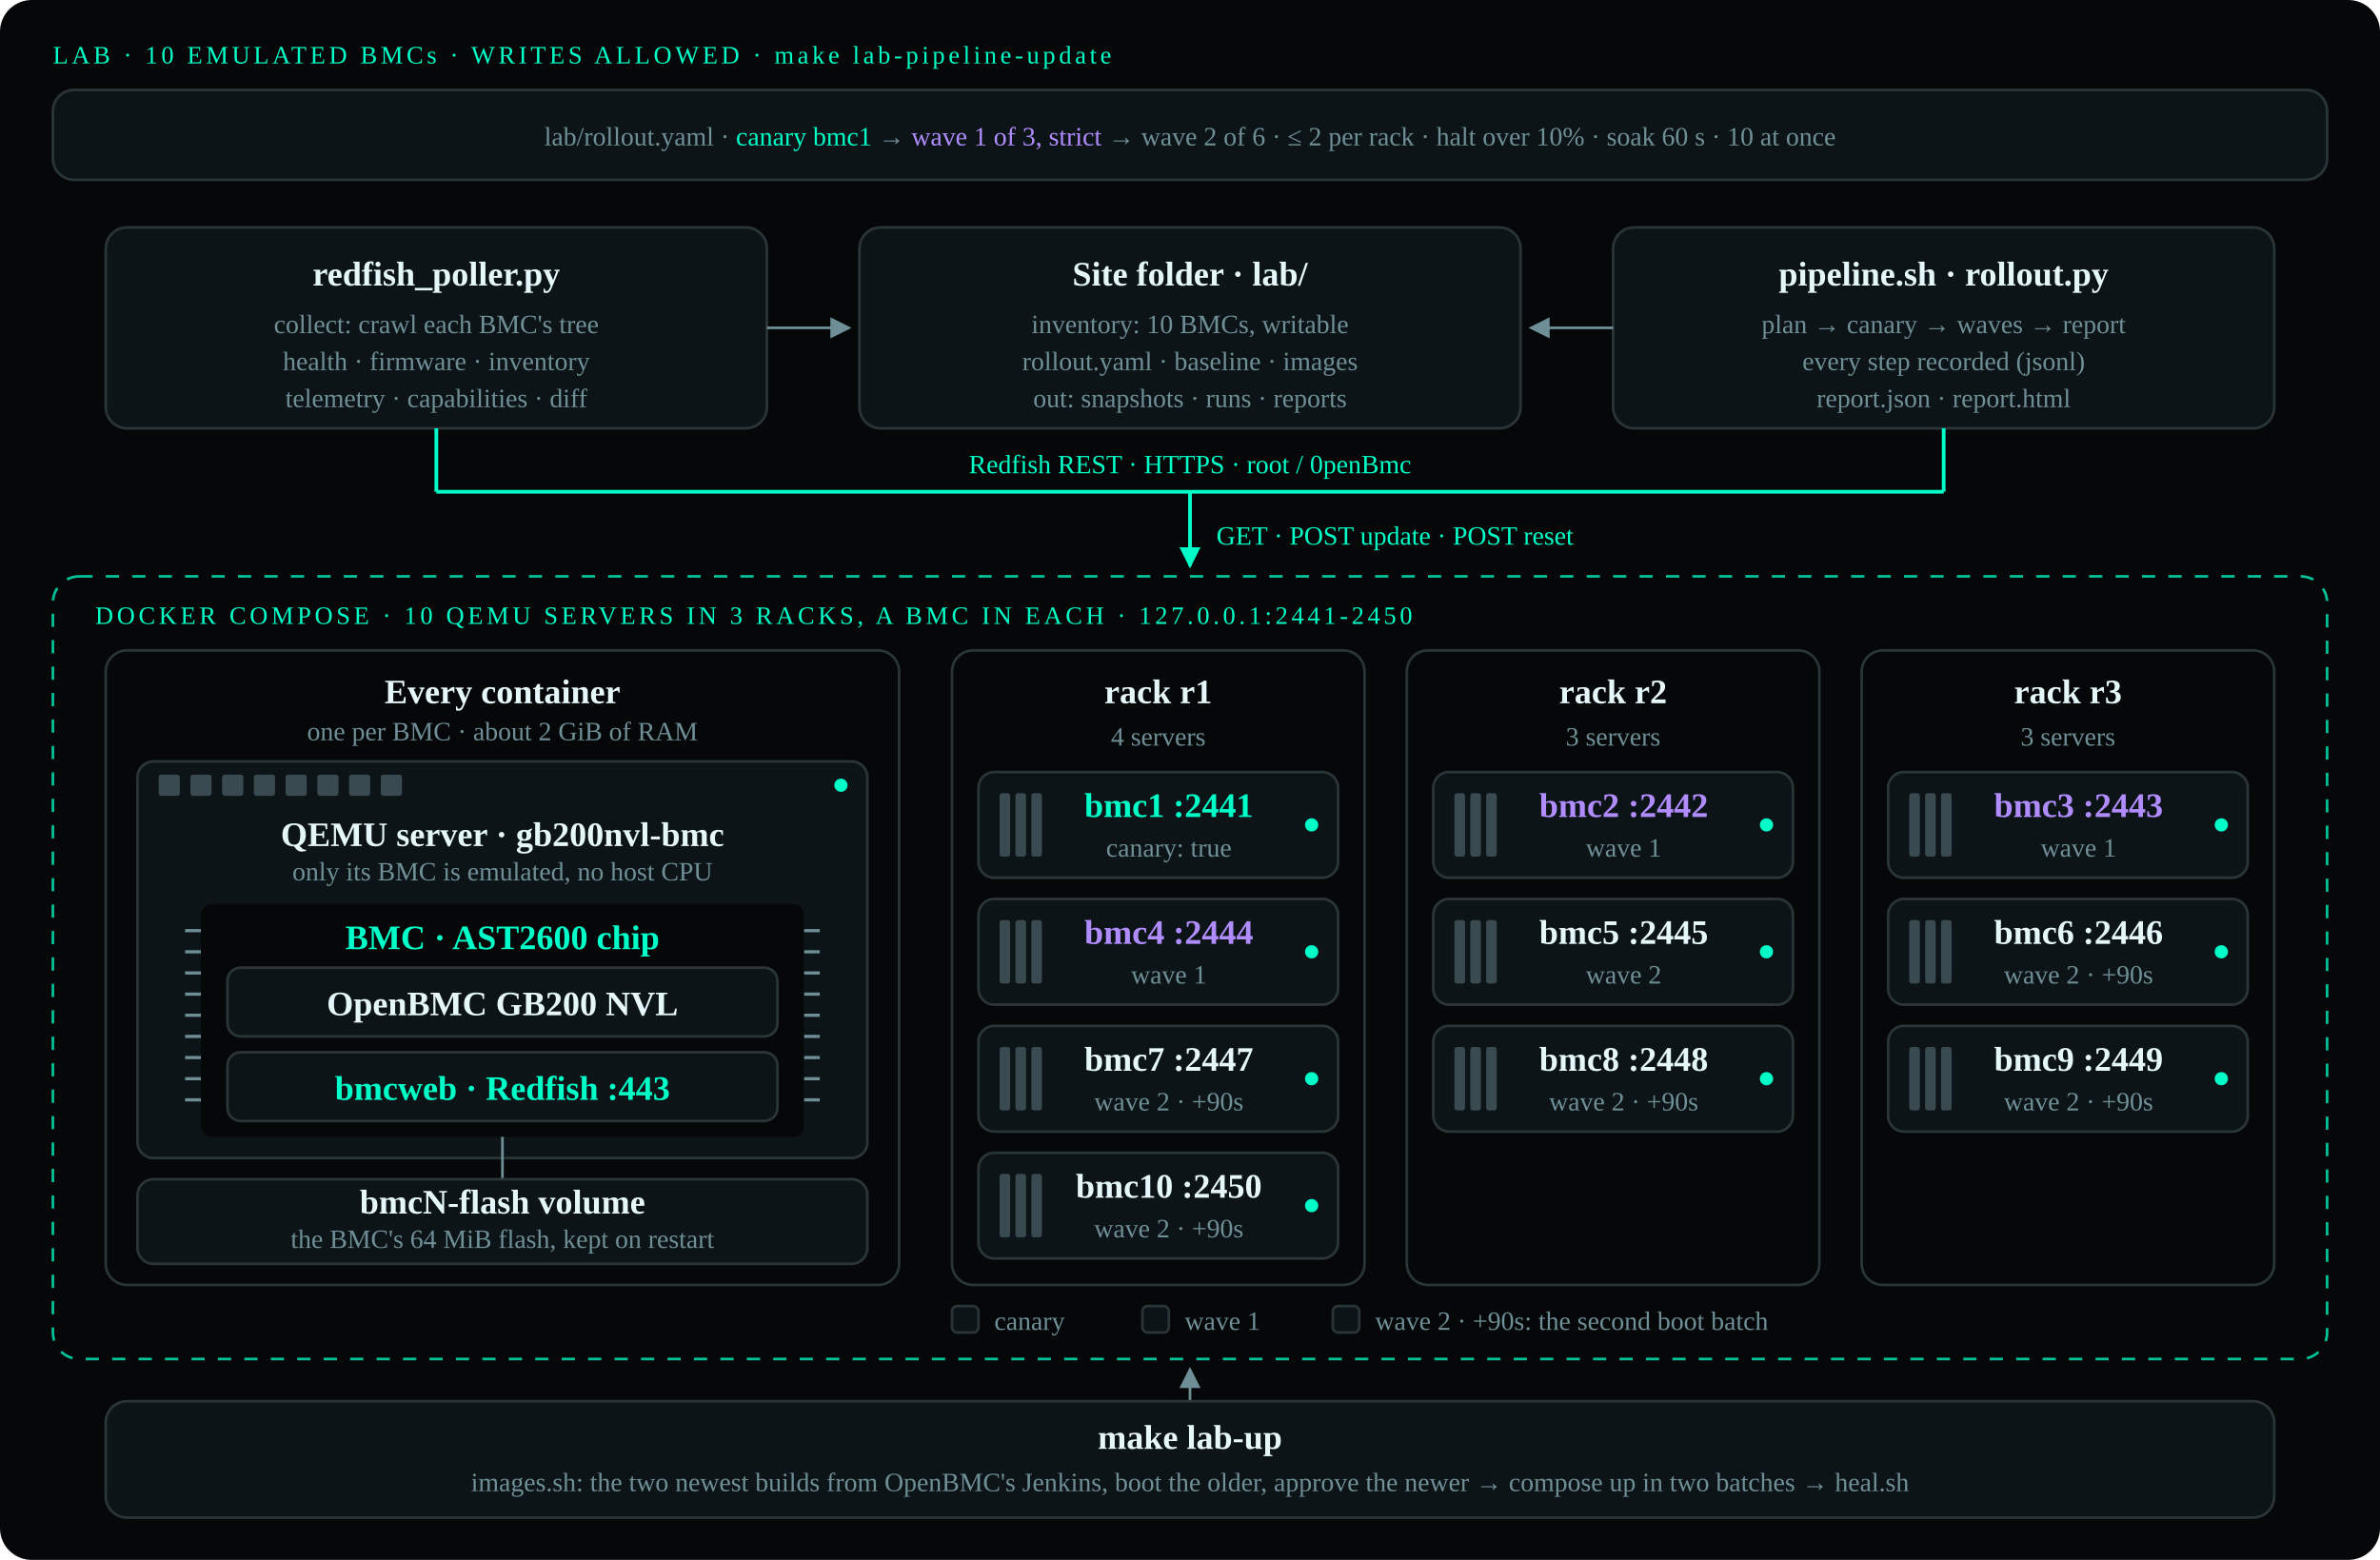
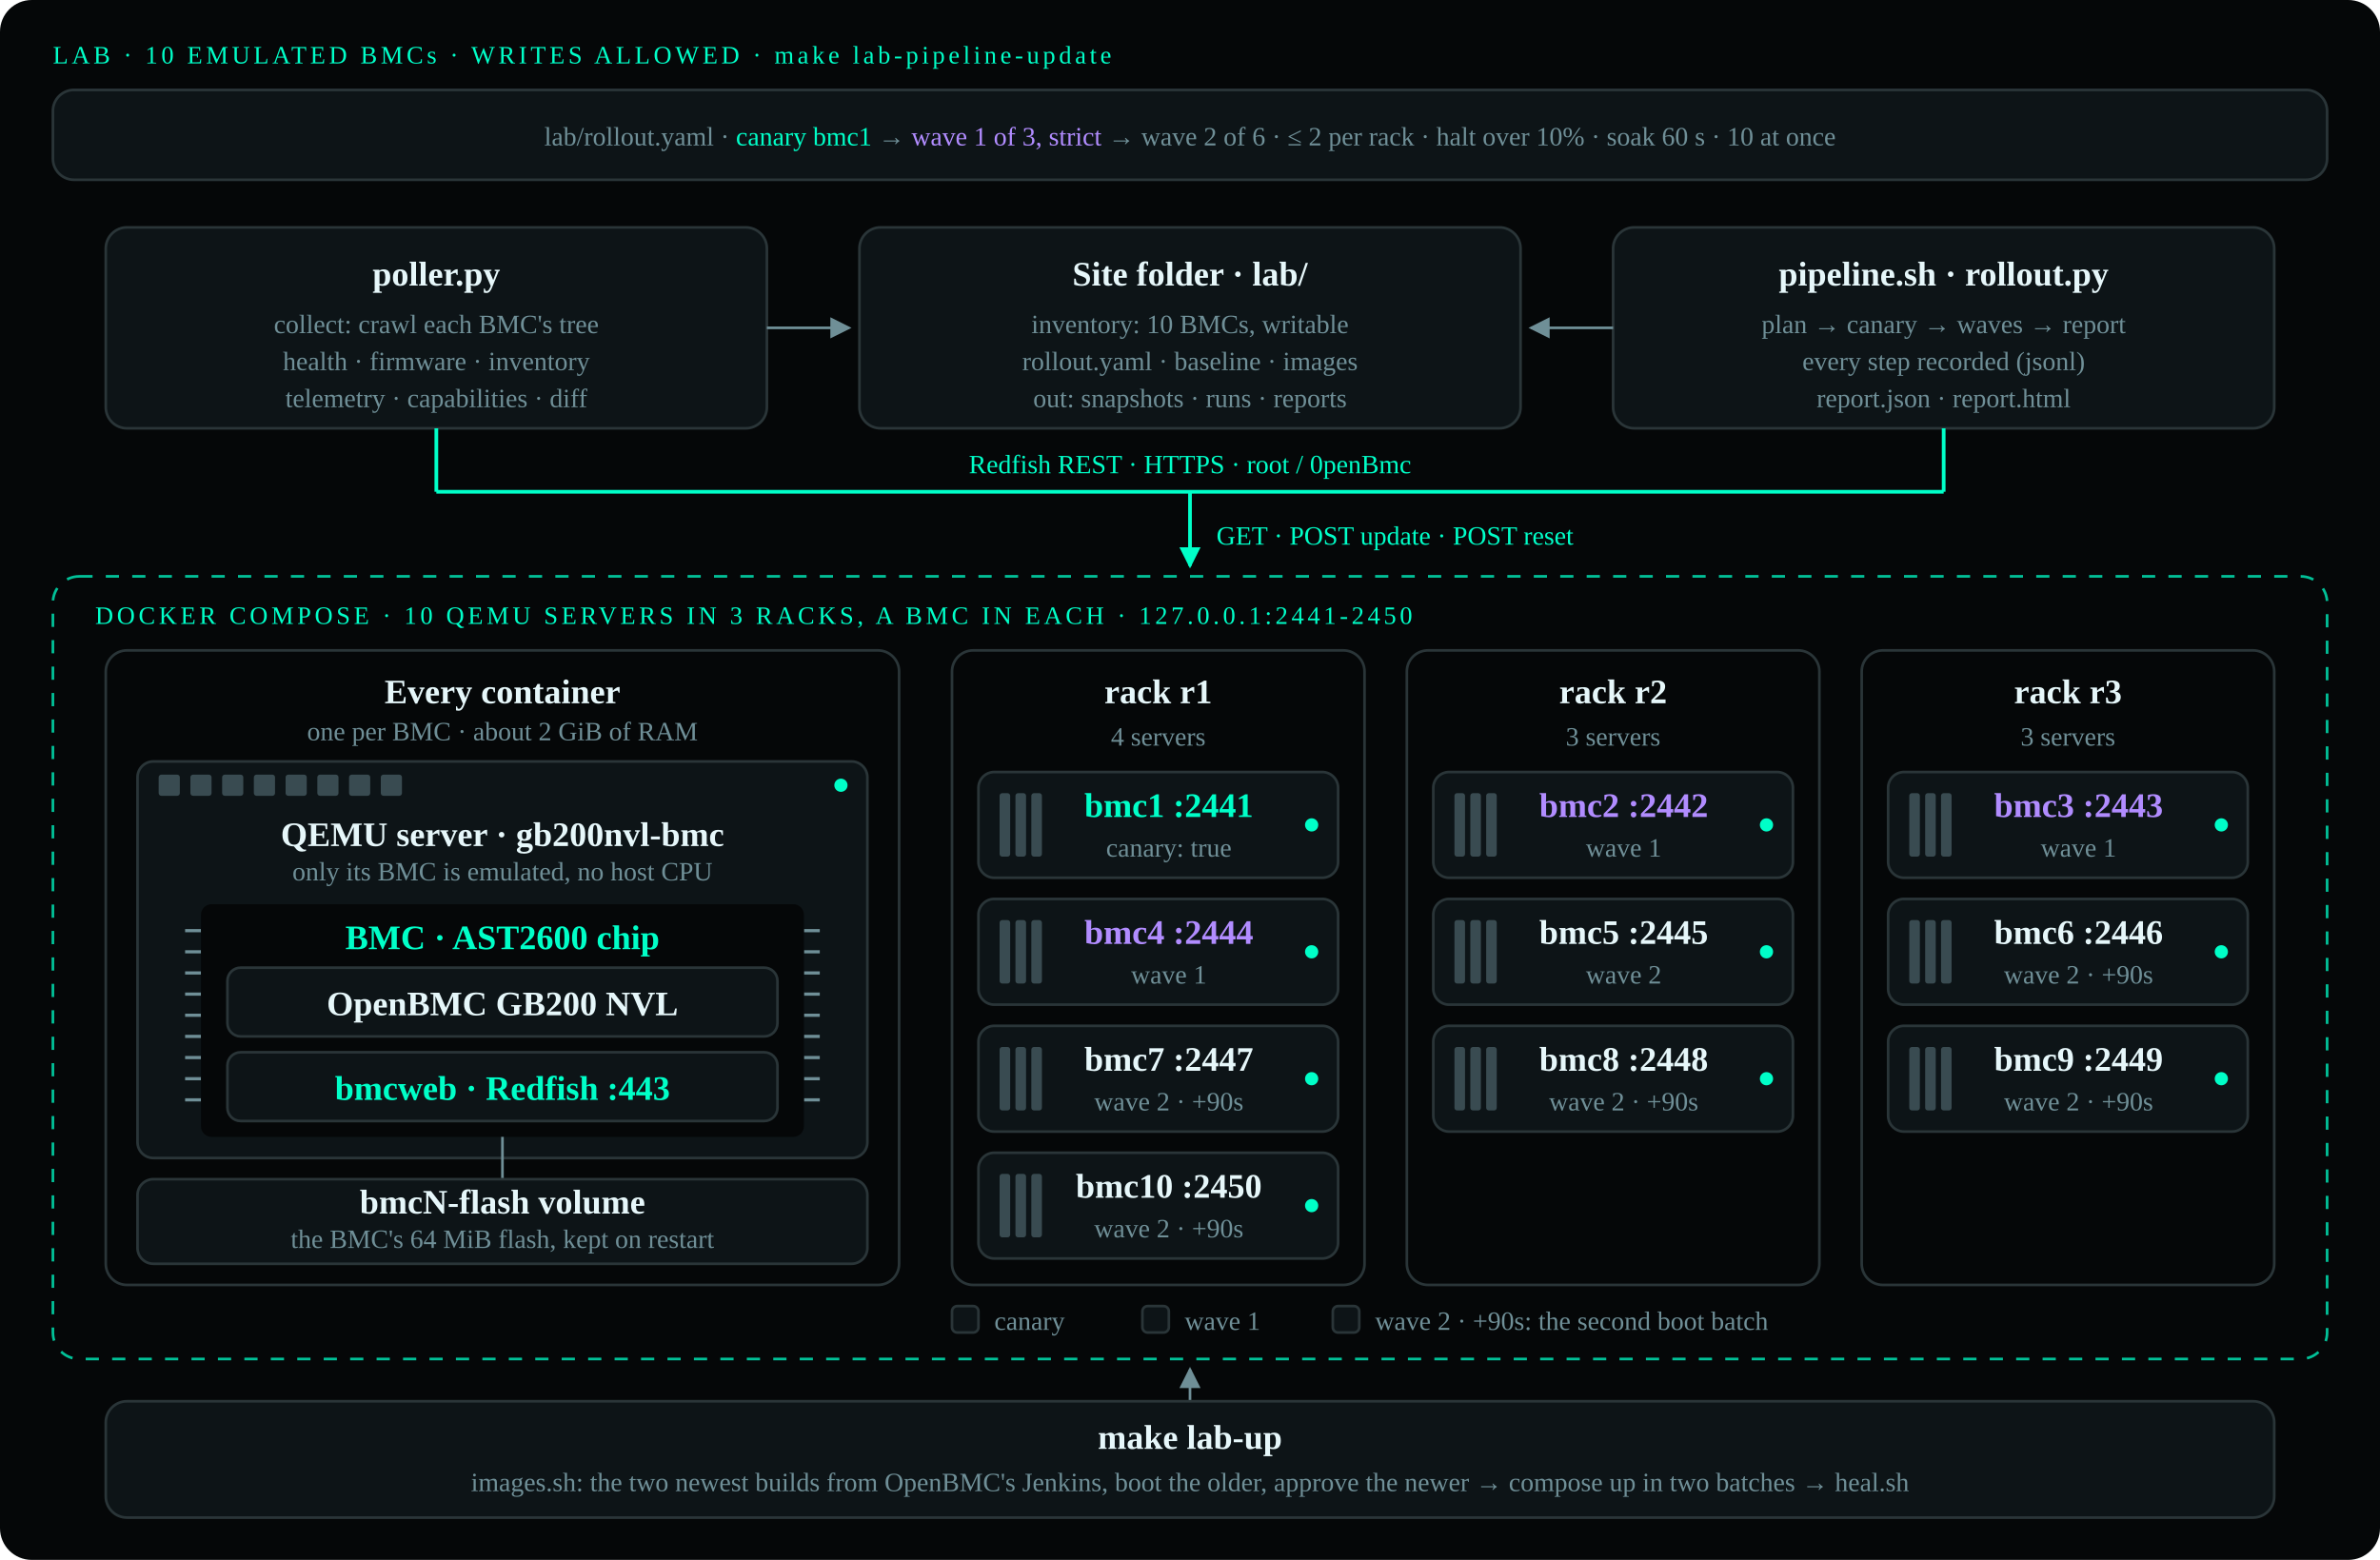
- <svg xmlns="http://www.w3.org/2000/svg" viewBox="0 0 900 590" role="img" aria-label="The lab: ten emulated BMCs in three racks, where the rollout really updates firmware. lab/rollout.yaml plans a canary of one BMC, bmc1, marked canary: true; wave 1 of three, bmc2 to bmc4, strict; wave 2 of the other six; at most two BMCs of a rack in a wave, a halt over 10% failed, a 60 second soak, ten at once. redfish_poller.py and pipeline.sh with rollout.py share the lab/ folder: the inventory of ten writable BMCs, the policy, the baseline and the image catalog, and the snapshots, run records and reports. They speak Redfish over HTTPS with OpenBMC's default login: reads, updates and resets. Docker Compose runs one container per BMC on 127.0.0.1 ports 2441 to 2450. In each, QEMU's gb200nvl-bmc machine stands in for the server, emulating only its BMC, an AST2600 chip, which runs OpenBMC's GB200 NVL firmware and bmcweb serving Redfish on port 443, from a 64 MiB flash volume kept across restarts. bmc6 to bmc10 boot 90 seconds after the others. make lab-up fetches the two newest GB200 NVL builds from OpenBMC's Jenkins, boots the older and approves the newer, starts the containers in two batches, and restarts any BMC whose boot came up degraded.">
+ <svg xmlns="http://www.w3.org/2000/svg" viewBox="0 0 900 590" role="img" aria-label="The lab: ten emulated BMCs in three racks, where the rollout really updates firmware. lab/rollout.yaml plans a canary of one BMC, bmc1, marked canary: true; wave 1 of three, bmc2 to bmc4, strict; wave 2 of the other six; at most two BMCs of a rack in a wave, a halt over 10% failed, a 60 second soak, ten at once. poller.py and pipeline.sh with rollout.py share the lab/ folder: the inventory of ten writable BMCs, the policy, the baseline and the image catalog, and the snapshots, run records and reports. They speak Redfish over HTTPS with OpenBMC's default login: reads, updates and resets. Docker Compose runs one container per BMC on 127.0.0.1 ports 2441 to 2450. In each, QEMU's gb200nvl-bmc machine stands in for the server, emulating only its BMC, an AST2600 chip, which runs OpenBMC's GB200 NVL firmware and bmcweb serving Redfish on port 443, from a 64 MiB flash volume kept across restarts. bmc6 to bmc10 boot 90 seconds after the others. make lab-up fetches the two newest GB200 NVL builds from OpenBMC's Jenkins, boots the older and approves the newer, starts the containers in two batches, and restarts any BMC whose boot came up degraded.">
  <style>
    .rfl text { font-family: var(--mono, monospace); }
    .rfl .bg { fill: var(--bg-deep, #050708); }
    .rfl .box { fill: var(--surface, #0d1417); stroke: var(--line, #2a3538); }
    .rfl .grp { fill: none; stroke: var(--line, #2a3538); }
    .rfl .name { fill: var(--fg, #e6f7fa); font-size: 13px; font-weight: 600; }
    .rfl .sub { fill: var(--dim, #6f8f97); font-size: 10px; }
    .rfl .band { fill: var(--dim, #6f8f97); font-size: 9.5px; letter-spacing: .14em; }
    .rfl .lbl { fill: var(--dim, #6f8f97); font-size: 10px; }
    .rfl .hi { fill: var(--teal, #00ffc8); }
    .rfl .wire { fill: none; stroke: var(--dim, #6f8f97); stroke-width: 1; }
    .rfl .wire-hi { fill: none; stroke: var(--teal, #00ffc8); stroke-width: 1.4; }
    .rfl .cut { fill: none; stroke: var(--teal, #00ffc8); stroke-width: 1; stroke-dasharray: 5 5; opacity: .75; }
    /* which wave a BMC is in: the same colours as the canary and wave 1 in rollout.svg */
    .rfl .canary .box { stroke: color-mix(in srgb, var(--teal, #00ffc8) 60%, transparent); }
    .rfl .canary .name, .rfl .c-canary { fill: var(--teal, #00ffc8); }
    .rfl .w1 .box { stroke: color-mix(in srgb, var(--violet, #b18cff) 60%, transparent); }
    .rfl .w1 .name, .rfl .c-w1 { fill: var(--violet, #b18cff); }
    /* a QEMU server: drive bays and a power LED on its front, the BMC chip inside with its pins */
    .rfl .bay { fill: var(--dim, #6f8f97); opacity: .45; }
    .rfl .led { fill: var(--teal, #00ffc8); }
    .rfl .chip { fill: var(--bg-deep, #050708); stroke: color-mix(in srgb, var(--teal, #00ffc8) 55%, transparent); }
    .rfl .pins { fill: none; stroke: var(--dim, #6f8f97); stroke-width: 1.2; }
  </style>
  <defs>
    <marker id="rfl-dim" viewBox="0 0 8 8" refX="7" refY="4" markerWidth="8" markerHeight="8" markerUnits="userSpaceOnUse" orient="auto">
      <path d="M0 0 8 4 0 8z" style="fill: var(--dim, #6f8f97)" />
    </marker>
    <marker id="rfl-teal" viewBox="0 0 8 8" refX="7" refY="4" markerWidth="8" markerHeight="8" markerUnits="userSpaceOnUse" orient="auto">
      <path d="M0 0 8 4 0 8z" style="fill: var(--teal, #00ffc8)" />
    </marker>
  </defs>
  <g class="rfl">
    <rect class="bg" x="0" y="0" width="900" height="590" rx="12" />
    <text class="band hi" x="20" y="24">LAB · 10 EMULATED BMCs · WRITES ALLOWED · make lab-pipeline-update</text>
    <rect class="box" x="20" y="34" width="860" height="34" rx="8" />
    <text class="sub" x="450" y="55" text-anchor="middle">lab/rollout.yaml · <tspan class="c-canary">canary bmc1</tspan> → <tspan class="c-w1">wave 1 of 3, strict</tspan> → wave 2 of 6 · ≤ 2 per rack · halt over 10% · soak 60 s · 10 at once</text>
    <rect class="box" x="40" y="86" width="250" height="76" rx="8" />
-     <text class="name" x="165" y="108" text-anchor="middle">redfish_poller.py</text>
+     <text class="name" x="165" y="108" text-anchor="middle">poller.py</text>
    <text class="sub" x="165" y="126" text-anchor="middle">collect: crawl each BMC's tree</text>
    <text class="sub" x="165" y="140" text-anchor="middle">health · firmware · inventory</text>
    <text class="sub" x="165" y="154" text-anchor="middle">telemetry · capabilities · diff</text>
    <rect class="box" x="325" y="86" width="250" height="76" rx="8" />
    <text class="name" x="450" y="108" text-anchor="middle">Site folder · lab/</text>
    <text class="sub" x="450" y="126" text-anchor="middle">inventory: 10 BMCs, writable</text>
    <text class="sub" x="450" y="140" text-anchor="middle">rollout.yaml · baseline · images</text>
    <text class="sub" x="450" y="154" text-anchor="middle">out: snapshots · runs · reports</text>
    <rect class="box" x="610" y="86" width="250" height="76" rx="8" />
    <text class="name" x="735" y="108" text-anchor="middle">pipeline.sh · rollout.py</text>
    <text class="sub" x="735" y="126" text-anchor="middle">plan → canary → waves → report</text>
    <text class="sub" x="735" y="140" text-anchor="middle">every step recorded (jsonl)</text>
    <text class="sub" x="735" y="154" text-anchor="middle">report.json · report.html</text>
    <path class="wire" d="M290 124H321" marker-end="url(#rfl-dim)" />
    <path class="wire" d="M610 124H579" marker-end="url(#rfl-dim)" />
    <path class="wire-hi" d="M165 162V186M735 162V186M165 186H735" />
    <text class="lbl hi" x="450" y="179" text-anchor="middle">Redfish REST · HTTPS · root / 0penBmc</text>
    <path class="wire-hi" d="M450 186V214" marker-end="url(#rfl-teal)" />
    <text class="lbl hi" x="460" y="206">GET · POST update · POST reset</text>
    <rect class="cut" x="20" y="218" width="860" height="296" rx="10" />
    <text class="band hi" x="36" y="236">DOCKER COMPOSE · 10 QEMU SERVERS IN 3 RACKS, A BMC IN EACH · 127.0.0.1:2441-2450</text>
    <rect class="grp" x="40" y="246" width="300" height="240" rx="8" />
    <text class="name" x="190" y="266" text-anchor="middle">Every container</text>
    <text class="sub" x="190" y="280" text-anchor="middle">one per BMC · about 2 GiB of RAM</text>
    <rect class="box" x="52" y="288" width="276" height="150" rx="6" />
    <rect class="bay" x="60" y="293" width="8" height="8" rx="1" />
    <rect class="bay" x="72" y="293" width="8" height="8" rx="1" />
    <rect class="bay" x="84" y="293" width="8" height="8" rx="1" />
    <rect class="bay" x="96" y="293" width="8" height="8" rx="1" />
    <rect class="bay" x="108" y="293" width="8" height="8" rx="1" />
    <rect class="bay" x="120" y="293" width="8" height="8" rx="1" />
    <rect class="bay" x="132" y="293" width="8" height="8" rx="1" />
    <rect class="bay" x="144" y="293" width="8" height="8" rx="1" />
    <circle class="led" cx="318" cy="297" r="2.5" />
    <text class="name" x="190" y="320" text-anchor="middle">QEMU server · gb200nvl-bmc</text>
    <text class="sub" x="190" y="333" text-anchor="middle">only its BMC is emulated, no host CPU</text>
    <path class="pins" d="M70 352H76M304 352H310M70 360H76M304 360H310M70 368H76M304 368H310M70 376H76M304 376H310M70 384H76M304 384H310M70 392H76M304 392H310M70 400H76M304 400H310M70 408H76M304 408H310M70 416H76M304 416H310" />
    <rect class="chip" x="76" y="342" width="228" height="88" rx="4" />
    <text class="name hi" x="190" y="359" text-anchor="middle">BMC · AST2600 chip</text>
    <rect class="box" x="86" y="366" width="208" height="26" rx="5" />
    <text class="name" x="190" y="384" text-anchor="middle">OpenBMC GB200 NVL</text>
    <rect class="box" x="86" y="398" width="208" height="26" rx="5" />
    <text class="name hi" x="190" y="416" text-anchor="middle">bmcweb · Redfish :443</text>
    <path class="wire" d="M190 430V446" />
    <rect class="box" x="52" y="446" width="276" height="32" rx="6" />
    <text class="name" x="190" y="459" text-anchor="middle">bmcN-flash volume</text>
    <text class="sub" x="190" y="472" text-anchor="middle">the BMC's 64 MiB flash, kept on restart</text>
    <rect class="grp" x="360" y="246" width="156" height="240" rx="8" />
    <text class="name" x="438" y="266" text-anchor="middle">rack r1</text>
    <text class="sub" x="438" y="282" text-anchor="middle">4 servers</text>
    <g class="canary">
      <rect class="box" x="370" y="292" width="136" height="40" rx="6" />
      <rect class="bay" x="378" y="300" width="4" height="24" rx="1" />
      <rect class="bay" x="384" y="300" width="4" height="24" rx="1" />
      <rect class="bay" x="390" y="300" width="4" height="24" rx="1" />
      <circle class="led" cx="496" cy="312" r="2.5" />
      <text class="name" x="442" y="309" text-anchor="middle">bmc1 :2441</text>
      <text class="sub" x="442" y="324" text-anchor="middle">canary: true</text>
    </g>
    <g class="w1">
      <rect class="box" x="370" y="340" width="136" height="40" rx="6" />
      <rect class="bay" x="378" y="348" width="4" height="24" rx="1" />
      <rect class="bay" x="384" y="348" width="4" height="24" rx="1" />
      <rect class="bay" x="390" y="348" width="4" height="24" rx="1" />
      <circle class="led" cx="496" cy="360" r="2.5" />
      <text class="name" x="442" y="357" text-anchor="middle">bmc4 :2444</text>
      <text class="sub" x="442" y="372" text-anchor="middle">wave 1</text>
    </g>
    <g class="srv">
      <rect class="box" x="370" y="388" width="136" height="40" rx="6" />
      <rect class="bay" x="378" y="396" width="4" height="24" rx="1" />
      <rect class="bay" x="384" y="396" width="4" height="24" rx="1" />
      <rect class="bay" x="390" y="396" width="4" height="24" rx="1" />
      <circle class="led" cx="496" cy="408" r="2.5" />
      <text class="name" x="442" y="405" text-anchor="middle">bmc7 :2447</text>
      <text class="sub" x="442" y="420" text-anchor="middle">wave 2 · +90s</text>
    </g>
    <g class="srv">
      <rect class="box" x="370" y="436" width="136" height="40" rx="6" />
      <rect class="bay" x="378" y="444" width="4" height="24" rx="1" />
      <rect class="bay" x="384" y="444" width="4" height="24" rx="1" />
      <rect class="bay" x="390" y="444" width="4" height="24" rx="1" />
      <circle class="led" cx="496" cy="456" r="2.5" />
      <text class="name" x="442" y="453" text-anchor="middle">bmc10 :2450</text>
      <text class="sub" x="442" y="468" text-anchor="middle">wave 2 · +90s</text>
    </g>
    <rect class="grp" x="532" y="246" width="156" height="240" rx="8" />
    <text class="name" x="610" y="266" text-anchor="middle">rack r2</text>
    <text class="sub" x="610" y="282" text-anchor="middle">3 servers</text>
    <g class="w1">
      <rect class="box" x="542" y="292" width="136" height="40" rx="6" />
      <rect class="bay" x="550" y="300" width="4" height="24" rx="1" />
      <rect class="bay" x="556" y="300" width="4" height="24" rx="1" />
      <rect class="bay" x="562" y="300" width="4" height="24" rx="1" />
      <circle class="led" cx="668" cy="312" r="2.5" />
      <text class="name" x="614" y="309" text-anchor="middle">bmc2 :2442</text>
      <text class="sub" x="614" y="324" text-anchor="middle">wave 1</text>
    </g>
    <g class="srv">
      <rect class="box" x="542" y="340" width="136" height="40" rx="6" />
      <rect class="bay" x="550" y="348" width="4" height="24" rx="1" />
      <rect class="bay" x="556" y="348" width="4" height="24" rx="1" />
      <rect class="bay" x="562" y="348" width="4" height="24" rx="1" />
      <circle class="led" cx="668" cy="360" r="2.5" />
      <text class="name" x="614" y="357" text-anchor="middle">bmc5 :2445</text>
      <text class="sub" x="614" y="372" text-anchor="middle">wave 2</text>
    </g>
    <g class="srv">
      <rect class="box" x="542" y="388" width="136" height="40" rx="6" />
      <rect class="bay" x="550" y="396" width="4" height="24" rx="1" />
      <rect class="bay" x="556" y="396" width="4" height="24" rx="1" />
      <rect class="bay" x="562" y="396" width="4" height="24" rx="1" />
      <circle class="led" cx="668" cy="408" r="2.5" />
      <text class="name" x="614" y="405" text-anchor="middle">bmc8 :2448</text>
      <text class="sub" x="614" y="420" text-anchor="middle">wave 2 · +90s</text>
    </g>
    <rect class="grp" x="704" y="246" width="156" height="240" rx="8" />
    <text class="name" x="782" y="266" text-anchor="middle">rack r3</text>
    <text class="sub" x="782" y="282" text-anchor="middle">3 servers</text>
    <g class="w1">
      <rect class="box" x="714" y="292" width="136" height="40" rx="6" />
      <rect class="bay" x="722" y="300" width="4" height="24" rx="1" />
      <rect class="bay" x="728" y="300" width="4" height="24" rx="1" />
      <rect class="bay" x="734" y="300" width="4" height="24" rx="1" />
      <circle class="led" cx="840" cy="312" r="2.5" />
      <text class="name" x="786" y="309" text-anchor="middle">bmc3 :2443</text>
      <text class="sub" x="786" y="324" text-anchor="middle">wave 1</text>
    </g>
    <g class="srv">
      <rect class="box" x="714" y="340" width="136" height="40" rx="6" />
      <rect class="bay" x="722" y="348" width="4" height="24" rx="1" />
      <rect class="bay" x="728" y="348" width="4" height="24" rx="1" />
      <rect class="bay" x="734" y="348" width="4" height="24" rx="1" />
      <circle class="led" cx="840" cy="360" r="2.5" />
      <text class="name" x="786" y="357" text-anchor="middle">bmc6 :2446</text>
      <text class="sub" x="786" y="372" text-anchor="middle">wave 2 · +90s</text>
    </g>
    <g class="srv">
      <rect class="box" x="714" y="388" width="136" height="40" rx="6" />
      <rect class="bay" x="722" y="396" width="4" height="24" rx="1" />
      <rect class="bay" x="728" y="396" width="4" height="24" rx="1" />
      <rect class="bay" x="734" y="396" width="4" height="24" rx="1" />
      <circle class="led" cx="840" cy="408" r="2.5" />
      <text class="name" x="786" y="405" text-anchor="middle">bmc9 :2449</text>
      <text class="sub" x="786" y="420" text-anchor="middle">wave 2 · +90s</text>
    </g>
    <g class="canary">
      <rect class="box" x="360" y="494" width="10" height="10" rx="2" />
    </g>
    <text class="lbl" x="376" y="503">canary</text>
    <g class="w1">
      <rect class="box" x="432" y="494" width="10" height="10" rx="2" />
    </g>
    <text class="lbl" x="448" y="503">wave 1</text>
    <rect class="box" x="504" y="494" width="10" height="10" rx="2" />
    <text class="lbl" x="520" y="503">wave 2 · +90s: the second boot batch</text>
    <path class="wire" d="M450 530V518" marker-end="url(#rfl-dim)" />
    <rect class="box" x="40" y="530" width="820" height="44" rx="8" />
    <text class="name" x="450" y="548" text-anchor="middle">make lab-up</text>
    <text class="sub" x="450" y="564" text-anchor="middle">images.sh: the two newest builds from OpenBMC's Jenkins, boot the older, approve the newer → compose up in two batches → heal.sh</text>
  </g>
</svg>
